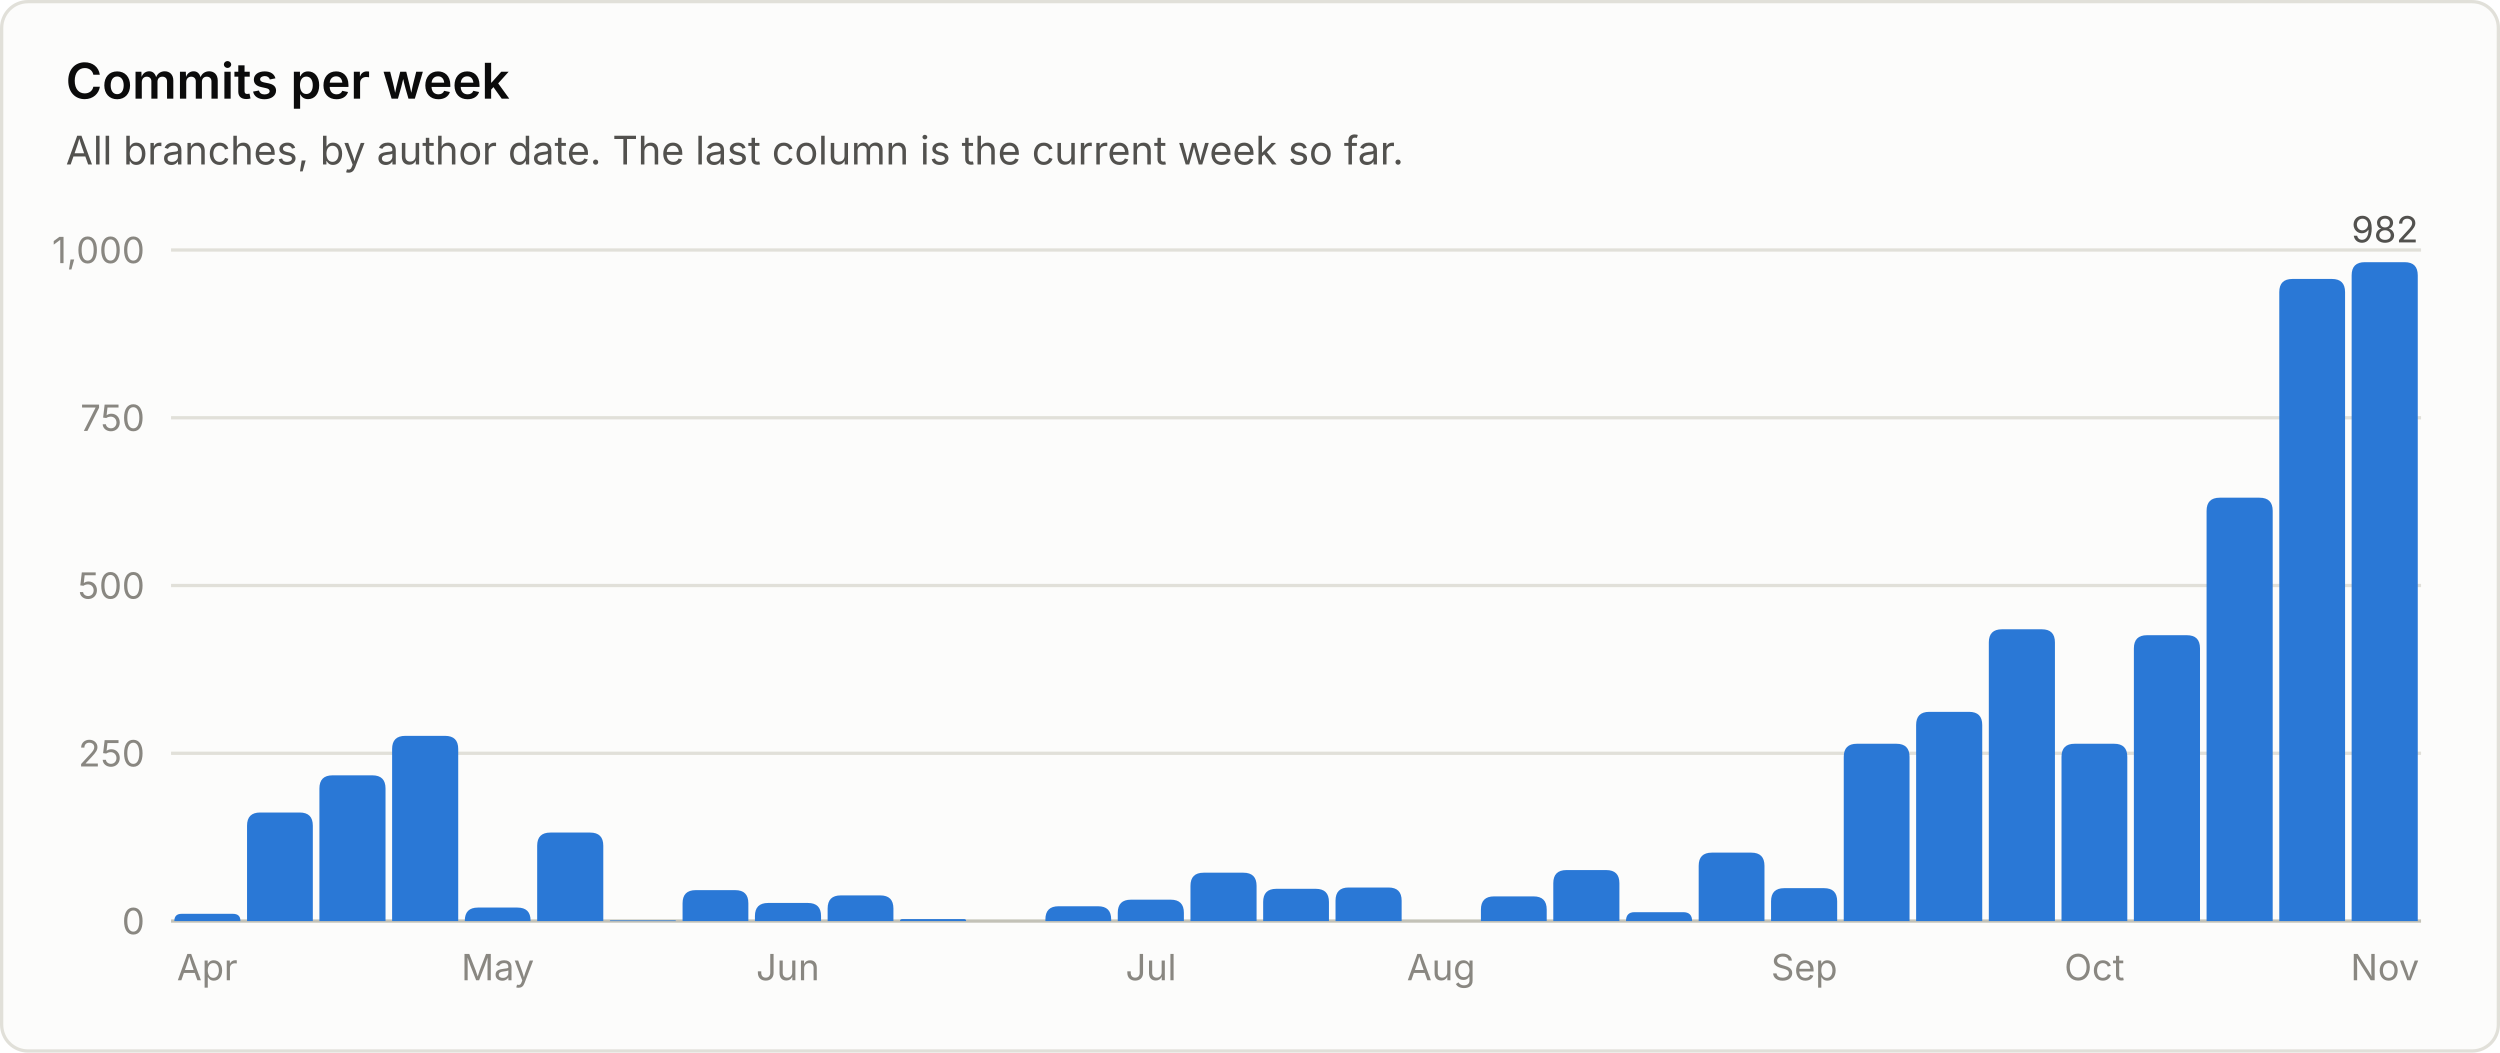
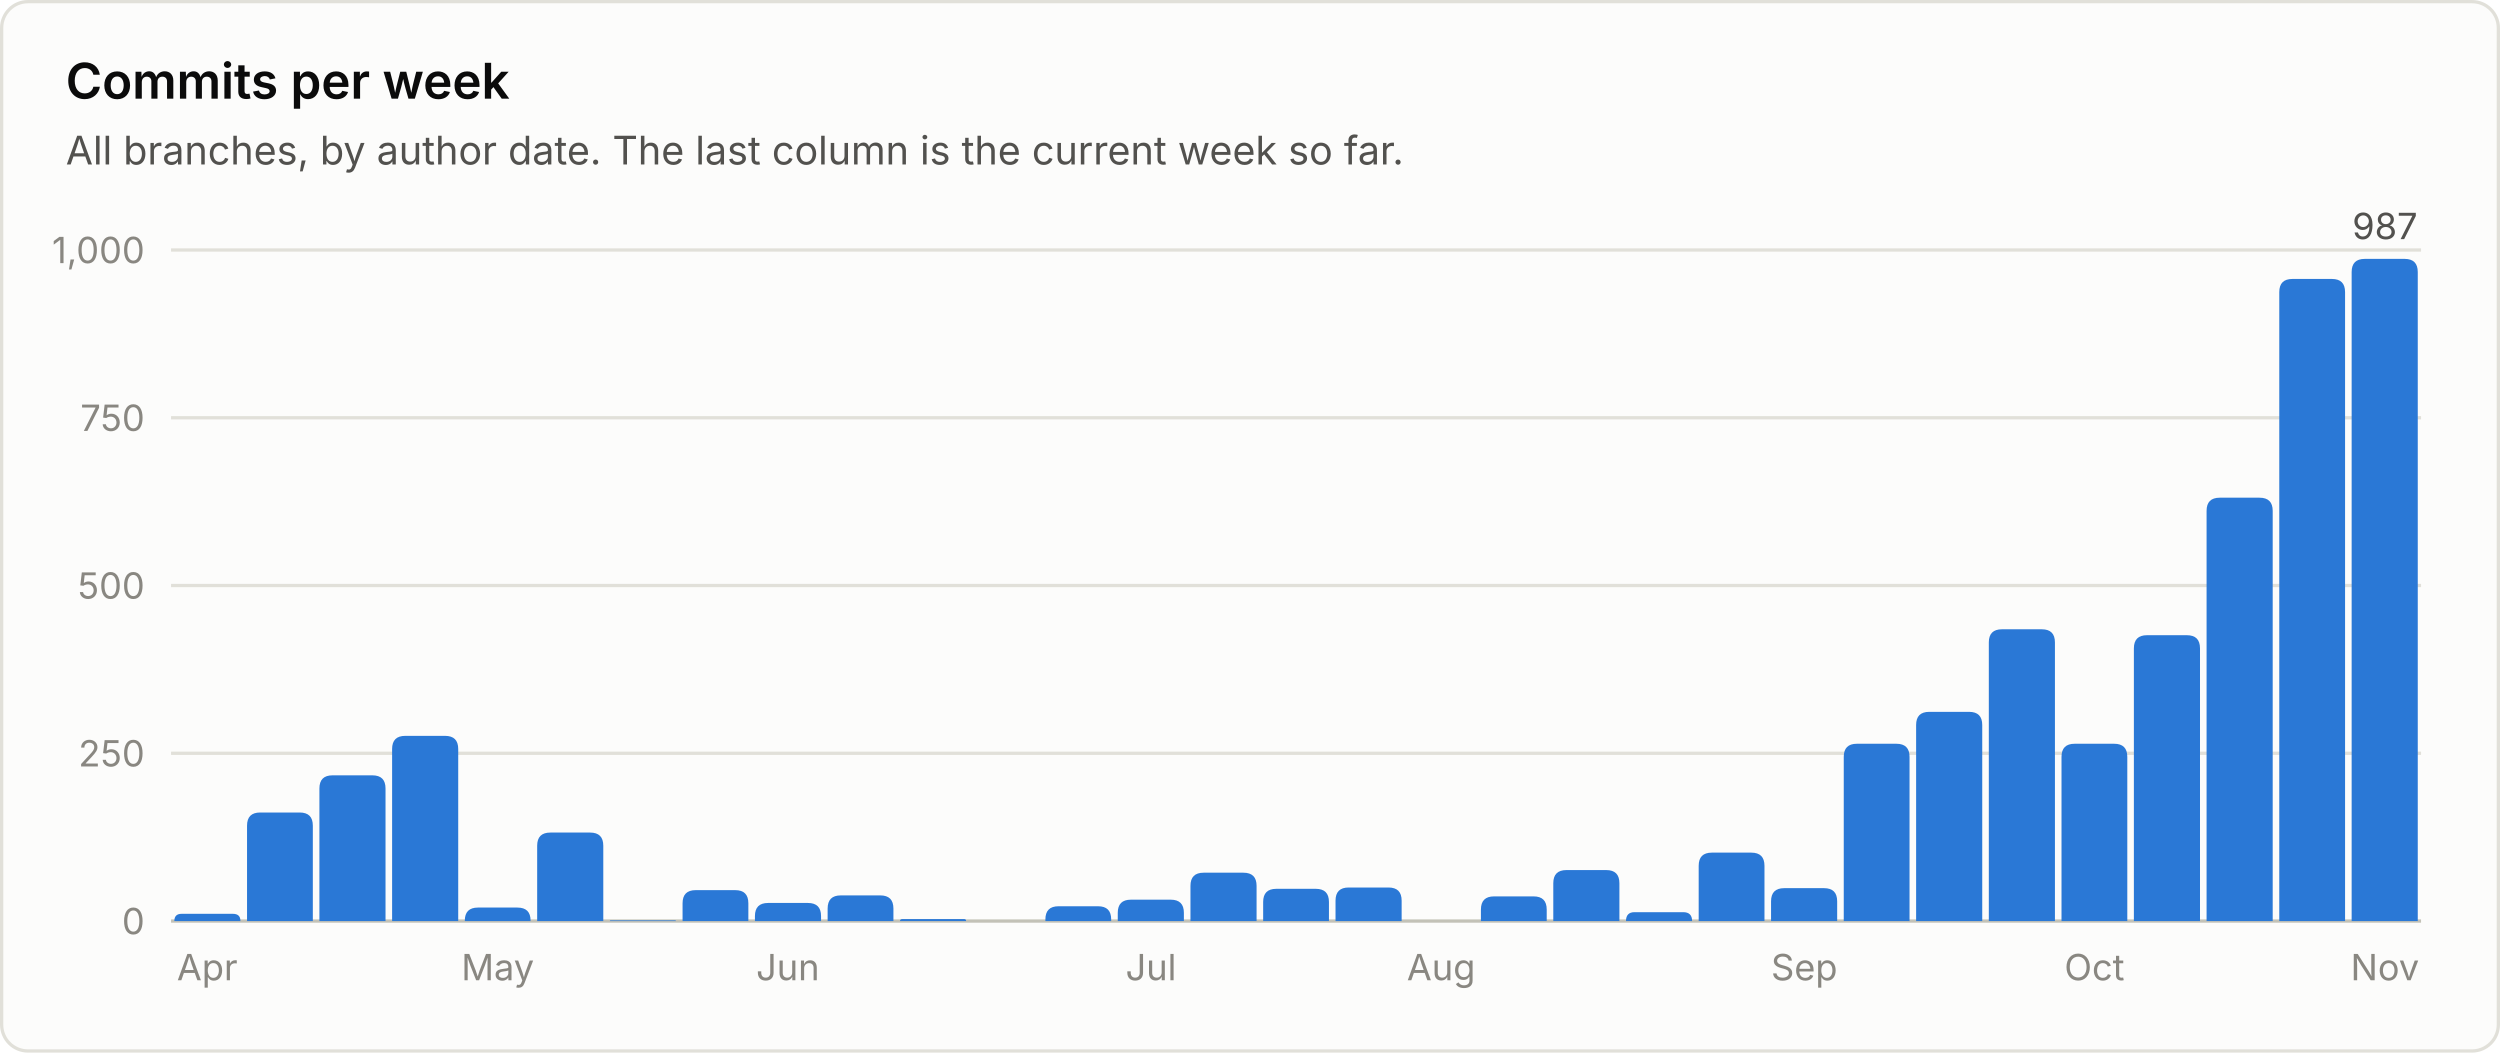
<svg xmlns="http://www.w3.org/2000/svg" viewBox="0 0 760 320" width="760" height="320" role="img" font-family="system-ui, -apple-system, 'Segoe UI', sans-serif">
  <rect x="0.5" y="0.5" width="759" height="319" rx="8" fill="#fcfcfb" stroke="#e1e0d9" />
  <text x="20.0" y="30.0" fill="#0b0b0b" font-size="15" font-weight="600" text-anchor="start">Commits per week</text>
  <text x="20.0" y="50.0" fill="#52514e" font-size="12" font-weight="400" text-anchor="start">All branches, by author date. The last column is the current week so far.</text>
  <line x1="52" y1="280.0" x2="736" y2="280.0" stroke="#c3c2b7" stroke-width="1" />
  <text x="44.0" y="284.0" fill="#898781" font-size="11" font-weight="400" text-anchor="end">0</text>
  <line x1="52" y1="229.0" x2="736" y2="229.0" stroke="#e1e0d9" stroke-width="1" />
  <text x="44.0" y="233.0" fill="#898781" font-size="11" font-weight="400" text-anchor="end">250</text>
  <line x1="52" y1="178.0" x2="736" y2="178.0" stroke="#e1e0d9" stroke-width="1" />
  <text x="44.0" y="182.0" fill="#898781" font-size="11" font-weight="400" text-anchor="end">500</text>
  <line x1="52" y1="127.0" x2="736" y2="127.0" stroke="#e1e0d9" stroke-width="1" />
  <text x="44.0" y="131.0" fill="#898781" font-size="11" font-weight="400" text-anchor="end">750</text>
  <line x1="52" y1="76.0" x2="736" y2="76.0" stroke="#e1e0d9" stroke-width="1" />
  <text x="44.0" y="80.0" fill="#898781" font-size="11" font-weight="400" text-anchor="end">1,000</text>
  <path d="M53.0 280.0 V280.0 Q53.0 277.8 55.2 277.8 H70.8 Q73.1 277.8 73.1 280.0 V280.0 Z" fill="#2a78d6" />
  <text x="63.0" y="298.0" fill="#898781" font-size="11" font-weight="400" text-anchor="middle">Apr</text>
  <path d="M75.1 280.0 V251.0 Q75.1 247.0 79.1 247.0 H91.1 Q95.1 247.0 95.1 251.0 V280.0 Z" fill="#2a78d6" />
  <path d="M97.1 280.0 V239.7 Q97.1 235.7 101.1 235.7 H113.2 Q117.2 235.7 117.2 239.7 V280.0 Z" fill="#2a78d6" />
  <path d="M119.2 280.0 V227.7 Q119.2 223.7 123.2 223.7 H135.3 Q139.3 223.7 139.3 227.7 V280.0 Z" fill="#2a78d6" />
  <path d="M141.3 280.0 V279.9 Q141.3 275.9 145.3 275.9 H157.3 Q161.3 275.9 161.3 279.9 V280.0 Z" fill="#2a78d6" />
  <text x="151.3" y="298.0" fill="#898781" font-size="11" font-weight="400" text-anchor="middle">May</text>
  <path d="M163.3 280.0 V257.1 Q163.3 253.1 167.3 253.1 H179.4 Q183.4 253.1 183.4 257.1 V280.0 Z" fill="#2a78d6" />
  <path d="M185.4 280.0 V280.0 Q185.4 279.8 185.6 279.8 H205.2 Q205.5 279.8 205.5 280.0 V280.0 Z" fill="#2a78d6" />
  <path d="M207.5 280.0 V274.6 Q207.5 270.6 211.5 270.6 H223.5 Q227.5 270.6 227.5 274.6 V280.0 Z" fill="#2a78d6" />
  <path d="M229.5 280.0 V278.5 Q229.5 274.5 233.5 274.5 H245.6 Q249.6 274.5 249.6 278.5 V280.0 Z" fill="#2a78d6" />
  <text x="239.5" y="298.0" fill="#898781" font-size="11" font-weight="400" text-anchor="middle">Jun</text>
  <path d="M251.6 280.0 V276.2 Q251.6 272.2 255.6 272.2 H267.6 Q271.6 272.2 271.6 276.2 V280.0 Z" fill="#2a78d6" />
  <path d="M273.6 280.0 V280.0 Q273.6 279.4 274.3 279.4 H293.1 Q293.7 279.4 293.7 280.0 V280.0 Z" fill="#2a78d6" />
  <path d="M317.8 280.0 V279.5 Q317.8 275.5 321.8 275.5 H333.8 Q337.8 275.5 337.8 279.5 V280.0 Z" fill="#2a78d6" />
  <path d="M339.8 280.0 V277.5 Q339.8 273.5 343.8 273.5 H355.9 Q359.9 273.5 359.9 277.5 V280.0 Z" fill="#2a78d6" />
  <text x="349.9" y="298.0" fill="#898781" font-size="11" font-weight="400" text-anchor="middle">Jul</text>
  <path d="M361.9 280.0 V269.3 Q361.9 265.3 365.9 265.3 H378.0 Q382.0 265.3 382.0 269.3 V280.0 Z" fill="#2a78d6" />
  <path d="M384.0 280.0 V274.2 Q384.0 270.2 388.0 270.2 H400.0 Q404.0 270.2 404.0 274.2 V280.0 Z" fill="#2a78d6" />
  <path d="M406.0 280.0 V273.8 Q406.0 269.8 410.0 269.8 H422.1 Q426.1 269.8 426.1 273.8 V280.0 Z" fill="#2a78d6" />
  <text x="438.1" y="298.0" fill="#898781" font-size="11" font-weight="400" text-anchor="middle">Aug</text>
  <path d="M450.2 280.0 V276.5 Q450.2 272.5 454.2 272.5 H466.2 Q470.2 272.5 470.2 276.5 V280.0 Z" fill="#2a78d6" />
  <path d="M472.2 280.0 V268.5 Q472.2 264.5 476.2 264.5 H488.3 Q492.3 264.5 492.3 268.5 V280.0 Z" fill="#2a78d6" />
  <path d="M494.3 280.0 V280.0 Q494.3 277.3 496.9 277.3 H511.7 Q514.4 277.3 514.4 280.0 V280.0 Z" fill="#2a78d6" />
  <path d="M516.4 280.0 V263.2 Q516.4 259.2 520.4 259.2 H532.4 Q536.4 259.2 536.4 263.2 V280.0 Z" fill="#2a78d6" />
  <path d="M538.4 280.0 V274.0 Q538.4 270.0 542.4 270.0 H554.5 Q558.5 270.0 558.5 274.0 V280.0 Z" fill="#2a78d6" />
  <text x="548.5" y="298.0" fill="#898781" font-size="11" font-weight="400" text-anchor="middle">Sep</text>
  <path d="M560.5 280.0 V230.1 Q560.5 226.1 564.5 226.1 H576.5 Q580.5 226.1 580.5 230.1 V280.0 Z" fill="#2a78d6" />
  <path d="M582.5 280.0 V220.4 Q582.5 216.4 586.5 216.4 H598.6 Q602.6 216.4 602.6 220.4 V280.0 Z" fill="#2a78d6" />
  <path d="M604.6 280.0 V195.3 Q604.6 191.3 608.6 191.3 H620.7 Q624.7 191.3 624.7 195.3 V280.0 Z" fill="#2a78d6" />
  <path d="M626.7 280.0 V230.1 Q626.7 226.1 630.7 226.1 H642.7 Q646.7 226.1 646.7 230.1 V280.0 Z" fill="#2a78d6" />
  <text x="636.7" y="298.0" fill="#898781" font-size="11" font-weight="400" text-anchor="middle">Oct</text>
  <path d="M648.7 280.0 V197.1 Q648.7 193.1 652.7 193.1 H664.8 Q668.8 193.1 668.8 197.1 V280.0 Z" fill="#2a78d6" />
  <path d="M670.8 280.0 V155.3 Q670.8 151.3 674.8 151.3 H686.9 Q690.9 151.3 690.9 155.3 V280.0 Z" fill="#2a78d6" />
  <path d="M692.9 280.0 V88.8 Q692.9 84.8 696.9 84.8 H708.9 Q712.9 84.8 712.9 88.8 V280.0 Z" fill="#2a78d6" />
-   <path d="M714.9 280.0 V83.7 Q714.9 79.7 718.9 79.7 H731.0 Q735.0 79.7 735.0 83.7 V280.0 Z" fill="#2a78d6" />
-   <text x="725.0" y="73.7" fill="#52514e" font-size="11" font-weight="400" text-anchor="middle">982</text>
+   <path d="M714.9 280.0 V82.7 Q714.9 78.7 718.9 78.7 H731.0 Q735.0 78.7 735.0 82.7 V280.0 Z" fill="#2a78d6" />
+   <text x="725.0" y="72.7" fill="#52514e" font-size="11" font-weight="400" text-anchor="middle">987</text>
  <text x="725.0" y="298.0" fill="#898781" font-size="11" font-weight="400" text-anchor="middle">Nov</text>
</svg>
